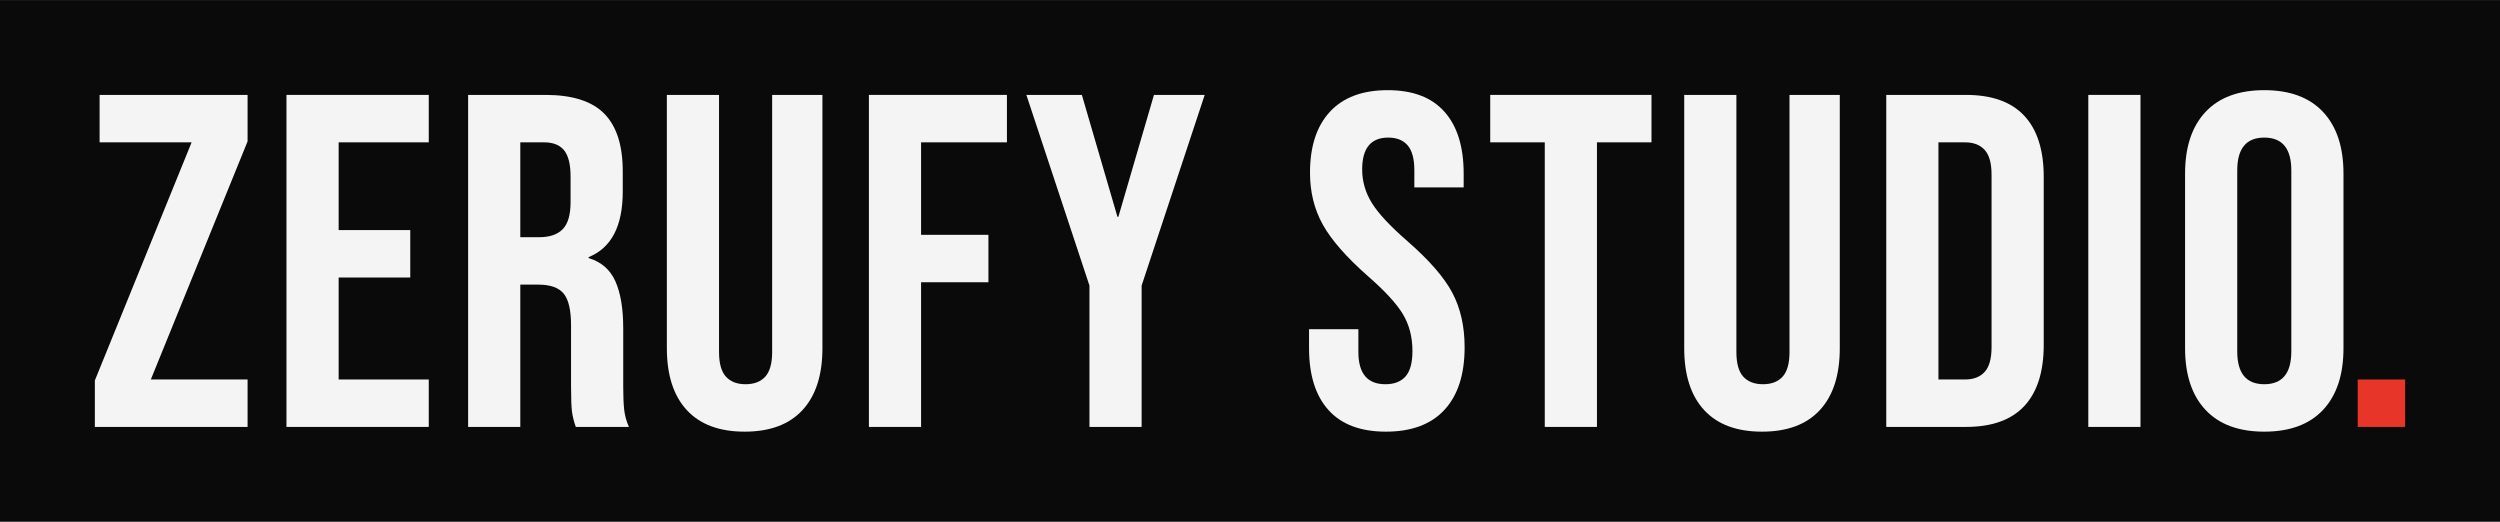
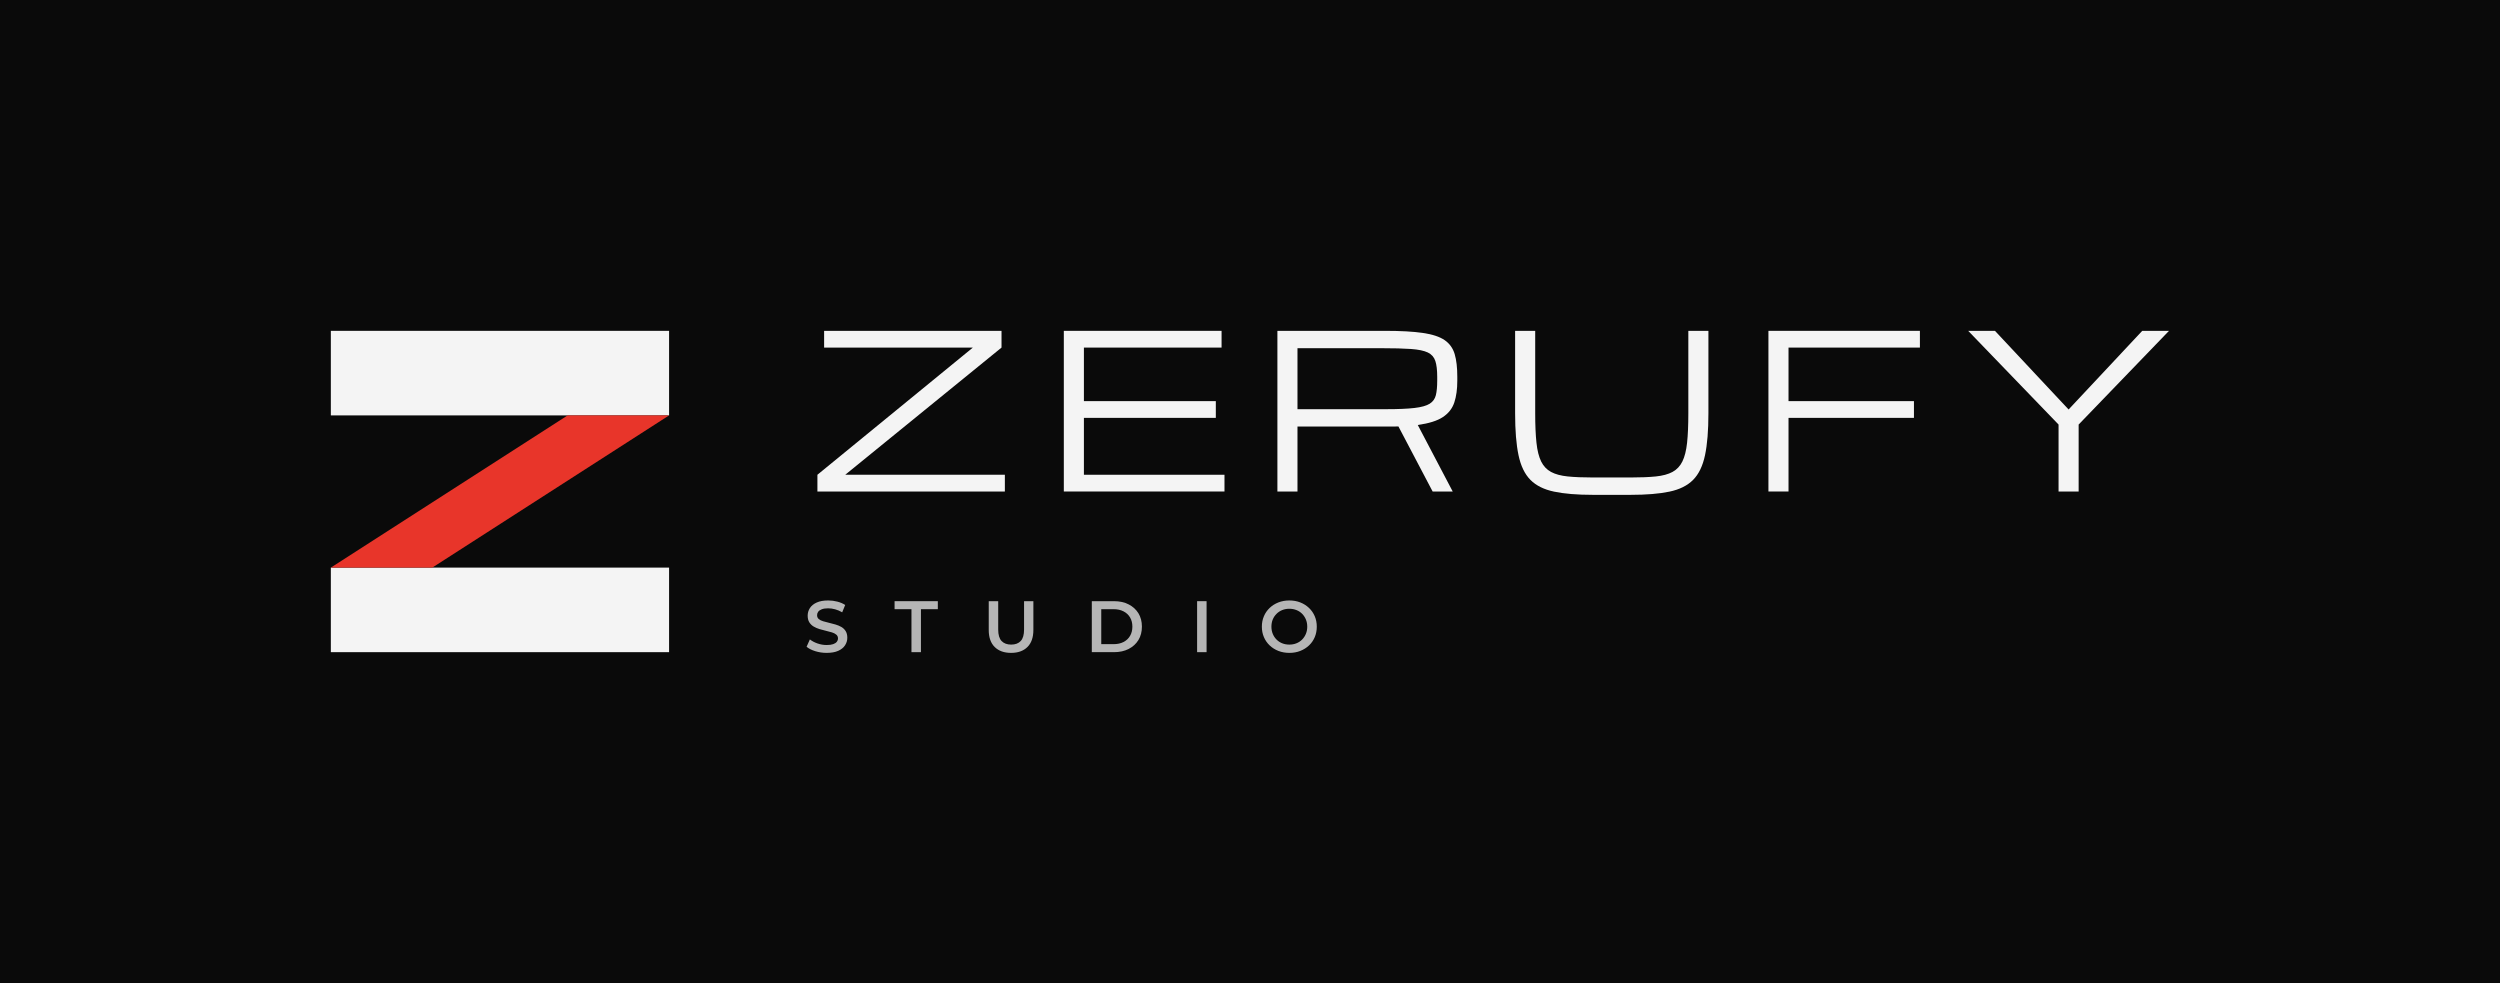
- <svg xmlns="http://www.w3.org/2000/svg" viewBox="-181.0 -900.0 5271.0 1100.0" width="1054" height="220">
-   <rect x="-181.0" y="-900.0" width="5271.0" height="1100.0" fill="#0a0a0a" />
-   <path d="M19 -98 223 -600H29V-700H341V-602L137 -100H341V0H19Z" fill="#f4f4f4" />
-   <path d="M423 -700H723V-600H533V-415H684V-315H533V-100H723V0H423Z" fill="#f4f4f4" />
-   <path d="M806 -700H969Q1054 -700 1093 -660.5Q1132 -621 1132 -539V-496Q1132 -387 1060 -358V-356Q1100 -344 1116.5 -307Q1133 -270 1133 -208V-85Q1133 -55 1135 -36.5Q1137 -18 1145 0H1033Q1027 -17 1025 -32Q1023 -47 1023 -86V-214Q1023 -262 1007.5 -281Q992 -300 954 -300H916V0H806ZM956 -400Q989 -400 1005.5 -417Q1022 -434 1022 -474V-528Q1022 -566 1008.5 -583Q995 -600 966 -600H916V-400Z" fill="#f4f4f4" />
-   <path d="M1225 -166V-700H1335V-158Q1335 -122 1349.5 -106Q1364 -90 1391 -90Q1418 -90 1432.5 -106Q1447 -122 1447 -158V-700H1553V-166Q1553 -81 1511 -35.5Q1469 10 1389 10Q1309 10 1267 -35.5Q1225 -81 1225 -166Z" fill="#f4f4f4" />
-   <path d="M1651 -700H1942V-600H1761V-405H1903V-305H1761V0H1651Z" fill="#f4f4f4" />
-   <path d="M2116 -298 1983 -700H2100L2175 -443H2177L2252 -700H2359L2226 -298V0H2116Z" fill="#f4f4f4" />
-   <path d="M2579 -166V-206H2683V-158Q2683 -90 2740 -90Q2768 -90 2782.5 -106.5Q2797 -123 2797 -160Q2797 -204 2777 -237.5Q2757 -271 2703 -318Q2635 -378 2608 -426.5Q2581 -475 2581 -536Q2581 -619 2623 -664.5Q2665 -710 2745 -710Q2824 -710 2864.5 -664.5Q2905 -619 2905 -534V-505H2801V-541Q2801 -577 2787 -593.5Q2773 -610 2746 -610Q2691 -610 2691 -543Q2691 -505 2711.5 -472Q2732 -439 2786 -392Q2855 -332 2881 -283Q2907 -234 2907 -168Q2907 -82 2864.5 -36Q2822 10 2741 10Q2661 10 2620 -35.5Q2579 -81 2579 -166Z" fill="#f4f4f4" />
-   <path d="M3076 -600H2961V-700H3301V-600H3186V0H3076Z" fill="#f4f4f4" />
-   <path d="M3370 -166V-700H3480V-158Q3480 -122 3494.5 -106Q3509 -90 3536 -90Q3563 -90 3577.5 -106Q3592 -122 3592 -158V-700H3698V-166Q3698 -81 3656 -35.5Q3614 10 3534 10Q3454 10 3412 -35.5Q3370 -81 3370 -166Z" fill="#f4f4f4" />
-   <path d="M3796 -700H3964Q4046 -700 4087 -656Q4128 -612 4128 -527V-173Q4128 -88 4087 -44Q4046 0 3964 0H3796ZM3962 -100Q3989 -100 4003.5 -116Q4018 -132 4018 -168V-532Q4018 -568 4003.5 -584Q3989 -600 3962 -600H3906V-100Z" fill="#f4f4f4" />
-   <path d="M4222 -700H4332V0H4222Z" fill="#f4f4f4" />
-   <path d="M4426 -166V-534Q4426 -618 4469 -664Q4512 -710 4593 -710Q4674 -710 4717 -664Q4760 -618 4760 -534V-166Q4760 -82 4717 -36Q4674 10 4593 10Q4512 10 4469 -36Q4426 -82 4426 -166ZM4650 -159V-541Q4650 -610 4593 -610Q4536 -610 4536 -541V-159Q4536 -90 4593 -90Q4650 -90 4650 -159Z" fill="#f4f4f4" />
-   <rect x="4790.0" y="-100.0" width="100" height="100" fill="#e8352a" />
+ <svg xmlns="http://www.w3.org/2000/svg" viewBox="-156.5 -156.5 1182.6 465.0">
+   <rect x="-156.5" y="-156.5" width="1182.6" height="465.0" fill="#0a0a0a" />
+   <rect x="0.00" y="0.00" width="160.00" height="40.00" fill="#f4f4f4" />
+   <rect x="0.00" y="112.00" width="160.00" height="40.00" fill="#f4f4f4" />
+   <polygon points="112.00,40.00 160.00,40.00 48.00,112.00 0.00,112.00" fill="#e8352a" />
+   <path d="M230.17 76V68.08L303.7 7.92H233.34V0H317.26V7.92L243.33 68.08H318.84V76Z" fill="#f4f4f4" />
+   <path d="M346.73 76V0H421.35V7.92H356.23V33.25H418.63V41.17H356.23V68.08H422.73V76Z" fill="#f4f4f4" />
+   <path d="M447.76 0H498.62Q509.76 0 516.56 0.99Q523.36 1.98 526.88 4.4Q530.39 6.83 531.63 11.03Q532.86 15.24 532.86 21.67V23.65Q532.86 29.59 531.45 33.87Q530.04 38.15 526.03 40.8Q522.03 43.44 514.16 44.53L530.69 76H521.19L505.01 45.22Q504.02 45.27 502.95 45.27Q501.89 45.27 500.75 45.27H457.26V76H447.76ZM457.26 37.06H499.27Q507.73 37.06 512.6 36.49Q517.48 35.92 519.78 34.49Q522.08 33.05 522.72 30.43Q523.36 27.81 523.36 23.65V21.67Q523.36 16.97 522.47 14.25Q521.58 11.53 518.91 10.24Q516.24 8.96 510.94 8.58Q505.65 8.21 496.79 8.21H457.26Z" fill="#f4f4f4" />
+   <path d="M596.98 77.58Q585.84 77.58 578.67 76.07Q571.49 74.57 567.46 70.51Q563.43 66.45 561.82 58.83Q560.21 51.21 560.21 38.99V0H569.71V38.99Q569.71 47.4 570.31 52.94Q570.9 58.48 572.53 61.8Q574.17 65.11 577.21 66.75Q580.25 68.38 585.1 68.88Q589.95 69.37 596.98 69.37H614.89Q621.96 69.37 626.79 68.88Q631.61 68.38 634.65 66.75Q637.7 65.11 639.33 61.8Q640.96 58.48 641.56 52.94Q642.15 47.4 642.15 38.99V0H651.65V38.99Q651.65 51.21 650.04 58.83Q648.43 66.45 644.4 70.51Q640.37 74.57 633.19 76.07Q626.02 77.58 614.89 77.58Z" fill="#f4f4f4" />
+   <path d="M680.04 76V0H751.69V7.92H689.54V33.25H748.87V41.17H689.54V76Z" fill="#f4f4f4" />
+   <path d="M817.28 76V44.33L774.53 0H787.2L822.03 37.21L856.87 0H869.53L826.78 44.33V76Z" fill="#f4f4f4" />
+   <path d="M234.55 152.34Q231.73 152.34 229.15 151.53Q226.56 150.73 225.05 149.45L226.6 145.97Q228.04 147.11 230.18 147.87Q232.32 148.62 234.55 148.62Q236.45 148.62 237.62 148.21Q238.79 147.8 239.34 147.09Q239.9 146.38 239.9 145.49Q239.9 144.39 239.1 143.71Q238.31 143.04 237.05 142.65Q235.8 142.25 234.26 141.91Q232.73 141.56 231.2 141.1Q229.66 140.63 228.41 139.89Q227.15 139.15 226.36 137.91Q225.56 136.67 225.56 134.74Q225.56 132.78 226.61 131.14Q227.66 129.5 229.82 128.52Q231.97 127.54 235.28 127.54Q237.45 127.54 239.59 128.09Q241.72 128.64 243.31 129.67L241.89 133.15Q240.27 132.19 238.55 131.72Q236.83 131.26 235.24 131.26Q233.38 131.26 232.23 131.71Q231.08 132.15 230.54 132.88Q230.01 133.6 230.01 134.53Q230.01 135.63 230.78 136.31Q231.56 136.98 232.82 137.36Q234.07 137.74 235.62 138.1Q237.17 138.46 238.71 138.91Q240.24 139.36 241.5 140.08Q242.75 140.8 243.53 142.04Q244.31 143.28 244.31 145.18Q244.31 147.11 243.25 148.74Q242.2 150.38 240.03 151.36Q237.86 152.34 234.55 152.34Z" fill="#b5b5b5" />
+   <path d="M274.66 152V131.67H266.67V127.88H287.13V131.67H279.14V152Z" fill="#b5b5b5" />
+   <path d="M321.79 152.34Q316.83 152.34 314.02 149.55Q311.21 146.76 311.21 141.49V127.88H315.69V141.32Q315.69 145.04 317.29 146.73Q318.9 148.42 321.83 148.42Q324.75 148.42 326.34 146.73Q327.92 145.04 327.92 141.32V127.88H332.33V141.49Q332.33 146.76 329.53 149.55Q326.72 152.34 321.79 152.34Z" fill="#b5b5b5" />
+   <path d="M359.97 152V127.88H370.51Q374.44 127.88 377.4 129.4Q380.36 130.91 382.02 133.6Q383.67 136.29 383.67 139.94Q383.67 143.56 382.02 146.26Q380.36 148.97 377.4 150.48Q374.44 152 370.51 152ZM364.44 148.21H370.3Q372.99 148.21 374.99 147.18Q376.99 146.14 378.07 144.28Q379.16 142.42 379.16 139.94Q379.16 137.43 378.07 135.58Q376.99 133.74 374.99 132.71Q372.99 131.67 370.3 131.67H364.44Z" fill="#b5b5b5" />
+   <path d="M409.78 152V127.88H414.26V152Z" fill="#b5b5b5" />
+   <path d="M453.44 152.34Q450.61 152.34 448.23 151.41Q445.86 150.48 444.1 148.81Q442.34 147.14 441.38 144.89Q440.41 142.63 440.41 139.94Q440.41 137.25 441.38 135Q442.34 132.74 444.1 131.07Q445.86 129.4 448.23 128.47Q450.61 127.54 453.4 127.54Q456.23 127.54 458.59 128.47Q460.95 129.4 462.7 131.07Q464.46 132.74 465.43 135Q466.39 137.25 466.39 139.94Q466.39 142.63 465.43 144.9Q464.46 147.18 462.7 148.83Q460.95 150.48 458.59 151.41Q456.23 152.34 453.44 152.34ZM453.4 148.42Q455.23 148.42 456.78 147.8Q458.33 147.18 459.47 146.02Q460.6 144.87 461.24 143.33Q461.88 141.8 461.88 139.94Q461.88 138.08 461.24 136.55Q460.6 135.01 459.47 133.86Q458.33 132.71 456.78 132.09Q455.23 131.47 453.4 131.47Q451.58 131.47 450.04 132.09Q448.51 132.71 447.36 133.86Q446.2 135.01 445.56 136.55Q444.93 138.08 444.93 139.94Q444.93 141.77 445.56 143.32Q446.2 144.87 447.34 146.02Q448.48 147.18 450.03 147.8Q451.58 148.42 453.4 148.42Z" fill="#b5b5b5" />
</svg>
